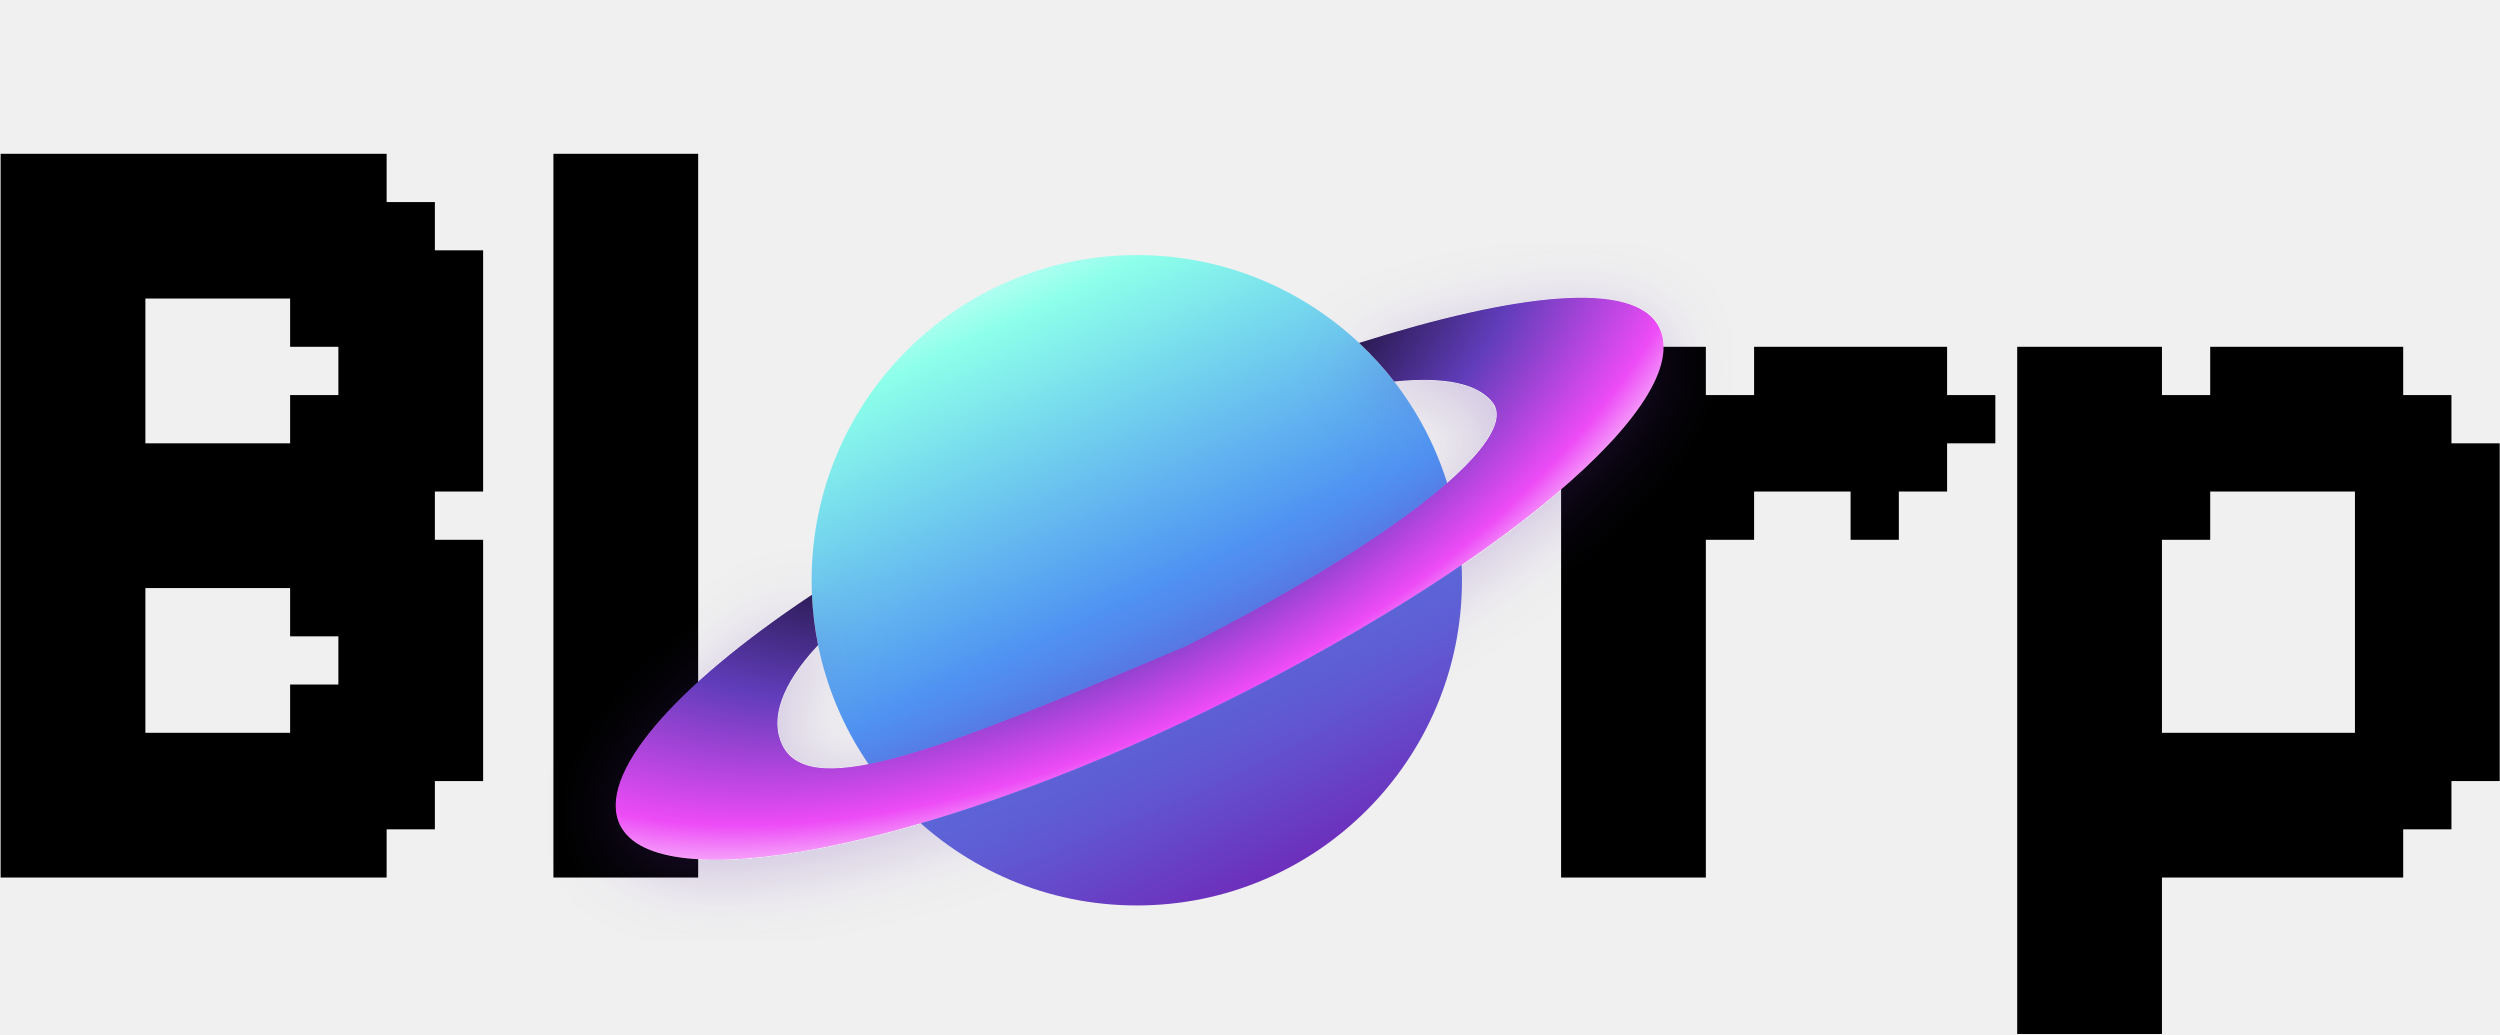
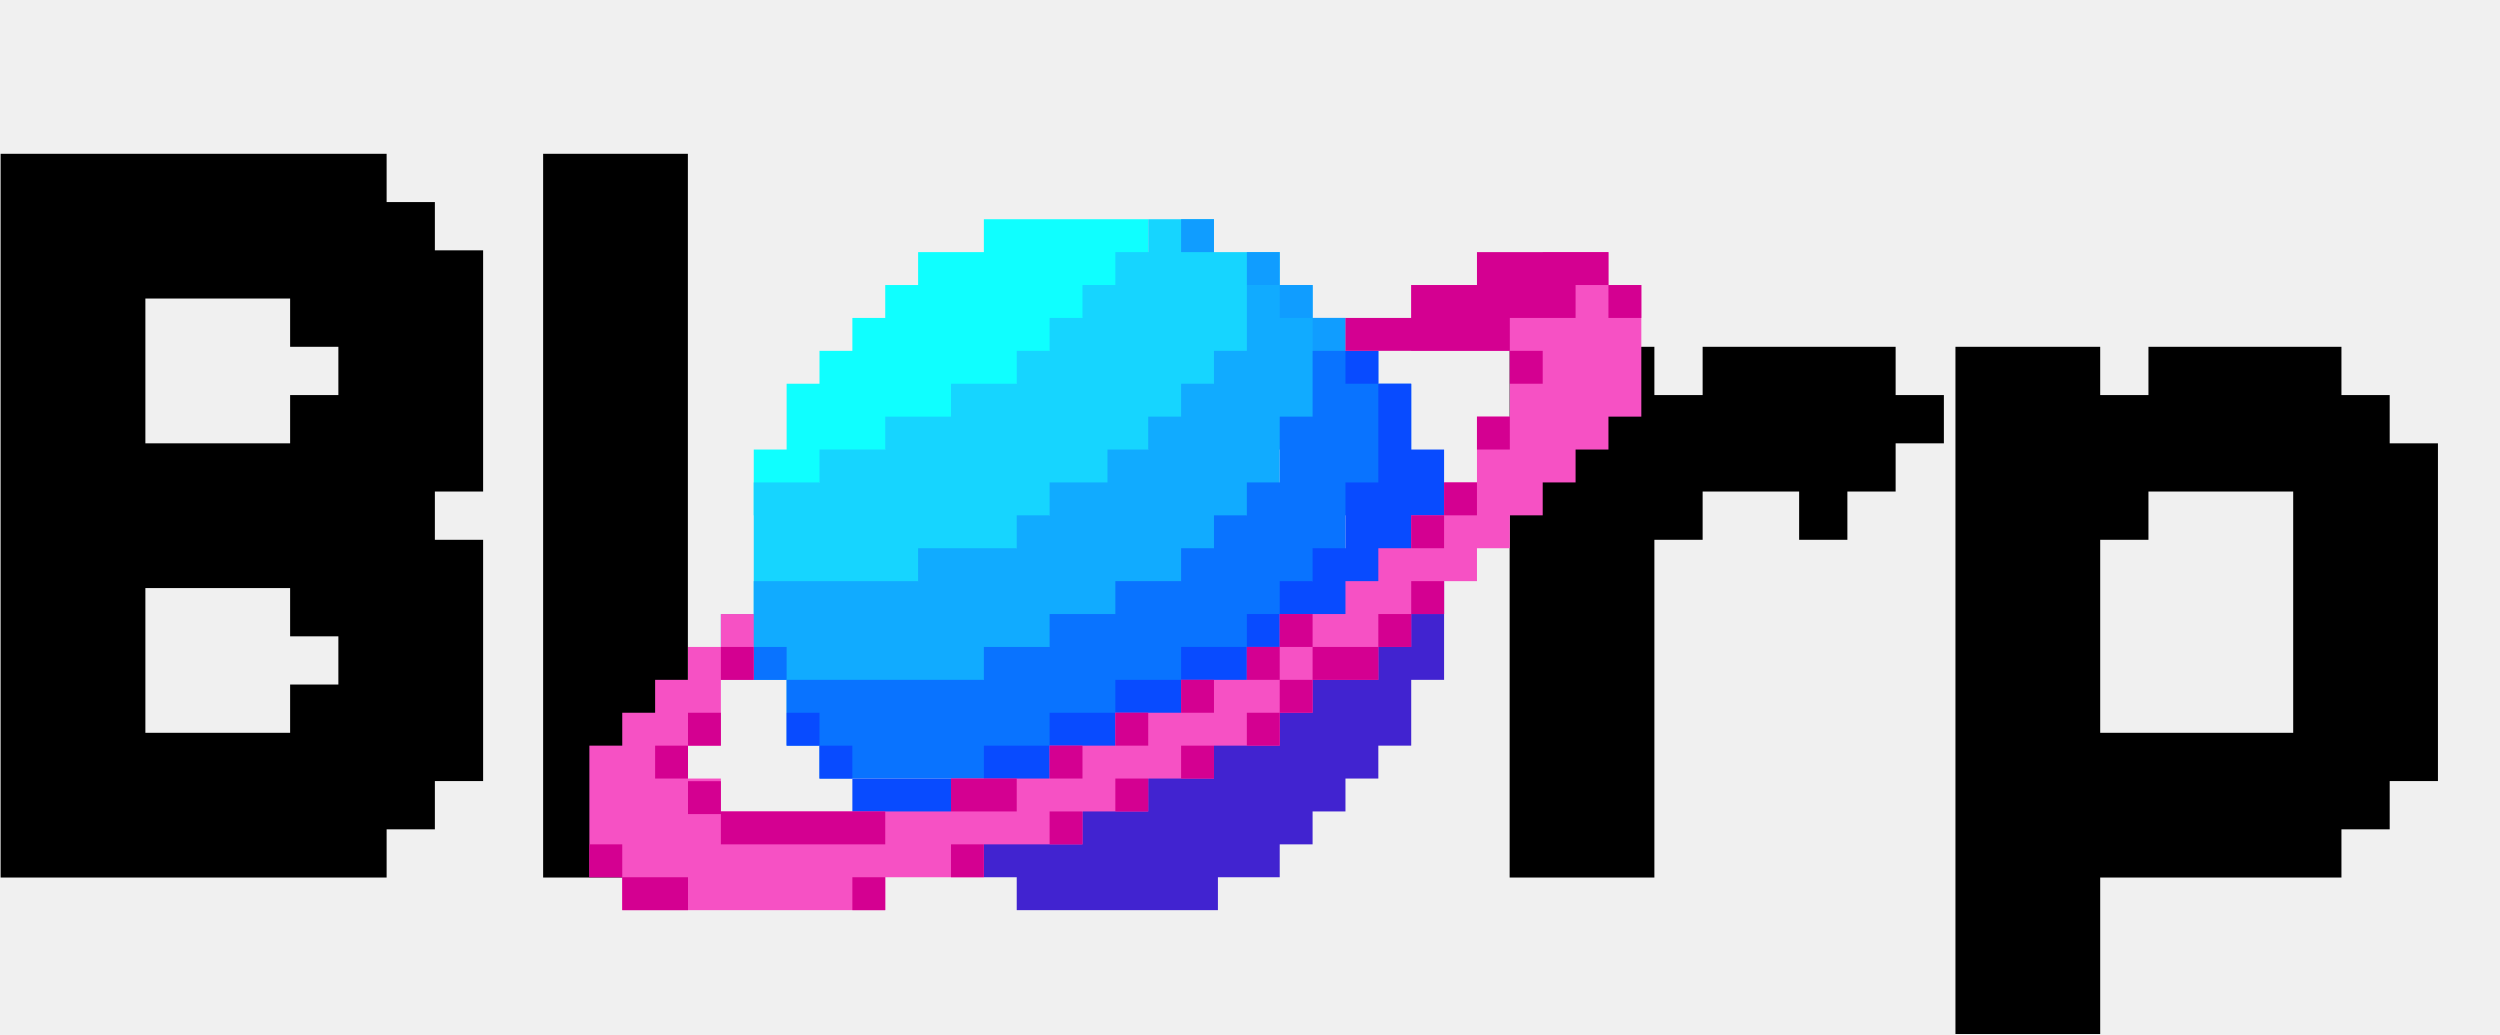
<svg xmlns="http://www.w3.org/2000/svg" width="735" height="304" viewBox="0 0 735 304" fill="none">
-   <g clip-path="url(#clip0_11_85)">
-     <path d="M0.185 45.222H14.37V59.407H0.185V45.222ZM14.37 45.222H28.556V59.407H14.37V45.222ZM28.556 45.222H42.741V59.407H28.556V45.222ZM42.741 45.222H56.926V59.407H42.741V45.222ZM56.926 45.222H71.111V59.407H56.926V45.222ZM71.111 45.222H85.296V59.407H71.111V45.222ZM85.296 45.222H99.481V59.407H85.296V45.222ZM99.481 45.222H113.667V59.407H99.481V45.222ZM99.481 59.407H113.667V73.593H99.481V59.407ZM113.667 59.407H127.852V73.593H113.667V59.407ZM85.296 59.407H99.481V73.593H85.296V59.407ZM71.111 59.407H85.296V73.593H71.111V59.407ZM56.926 59.407H71.111V73.593H56.926V59.407ZM42.741 59.407H56.926V73.593H42.741V59.407ZM28.556 59.407H42.741V73.593H28.556V59.407ZM14.37 59.407H28.556V73.593H14.37V59.407ZM0.185 59.407H14.37V73.593H0.185V59.407ZM0.185 73.593H14.37V87.778H0.185V73.593ZM14.37 73.593H28.556V87.778H14.37V73.593ZM28.556 73.593H42.741V87.778H28.556V73.593ZM42.741 73.593H56.926V87.778H42.741V73.593ZM71.111 73.593H85.296V87.778H71.111V73.593ZM85.296 73.593H99.481V87.778H85.296V73.593ZM99.481 73.593H113.667V87.778H99.481V73.593ZM113.667 73.593H127.852V87.778H113.667V73.593ZM127.852 73.593H142.037V87.778H127.852V73.593ZM56.926 73.593H71.111V87.778H56.926V73.593ZM85.296 87.778H99.481V101.963H85.296V87.778ZM99.481 87.778H113.667V101.963H99.481V87.778ZM127.852 87.778H142.037V101.963H127.852V87.778ZM113.667 87.778H127.852V101.963H113.667V87.778ZM113.667 101.963H127.852V116.148H113.667V101.963ZM113.667 116.148H127.852V130.333H113.667V116.148ZM127.852 116.148H142.037V130.333H127.852V116.148ZM127.852 130.333H142.037V144.519H127.852V130.333ZM127.852 101.963H142.037V116.148H127.852V101.963ZM99.481 116.148H113.667V130.333H99.481V116.148ZM99.481 101.963H113.667V116.148H99.481V101.963ZM85.296 116.148H99.481V130.333H85.296V116.148ZM99.481 130.333H113.667V144.519H99.481V130.333ZM113.667 130.333H127.852V144.519H113.667V130.333ZM113.667 144.519H127.852V158.704H113.667V144.519ZM113.667 158.704H127.852V172.889H113.667V158.704ZM127.852 158.704H142.037V172.889H127.852V158.704ZM127.852 172.889H142.037V187.074H127.852V172.889ZM127.852 187.074H142.037V201.259H127.852V187.074ZM127.852 201.259H142.037V215.444H127.852V201.259ZM127.852 215.444H142.037V229.63H127.852V215.444ZM113.667 215.444H127.852V229.63H113.667V215.444ZM113.667 229.63H127.852V243.815H113.667V229.63ZM99.481 229.63H113.667V243.815H99.481V229.63ZM99.481 215.444H113.667V229.63H99.481V215.444ZM85.296 215.444H99.481V229.63H85.296V215.444ZM85.296 201.259H99.481V215.444H85.296V201.259ZM99.481 201.259H113.667V215.444H99.481V201.259ZM113.667 201.259H127.852V215.444H113.667V201.259ZM113.667 187.074H127.852V201.259H113.667V187.074ZM113.667 172.889H127.852V187.074H113.667V172.889ZM99.481 172.889H113.667V187.074H99.481V172.889ZM99.481 187.074H113.667V201.259H99.481V187.074ZM85.296 172.889H99.481V187.074H85.296V172.889ZM85.296 158.704H99.481V172.889H85.296V158.704ZM99.481 158.704H113.667V172.889H99.481V158.704ZM99.481 144.519H113.667V158.704H99.481V144.519ZM85.296 144.519H99.481V158.704H85.296V144.519ZM85.296 130.333H99.481V144.519H85.296V130.333ZM71.111 158.704H85.296V172.889H71.111V158.704ZM56.926 158.704H71.111V172.889H56.926V158.704ZM42.741 158.704H56.926V172.889H42.741V158.704ZM42.741 144.519H56.926V158.704H42.741V144.519ZM56.926 144.519H71.111V158.704H56.926V144.519ZM56.926 130.333H71.111V144.519H56.926V130.333ZM71.111 130.333H85.296V144.519H71.111V130.333ZM42.741 130.333H56.926V144.519H42.741V130.333ZM71.111 144.519H85.296V158.704H71.111V144.519ZM14.37 87.778H28.556V101.963H14.37V87.778ZM28.556 87.778H42.741V101.963H28.556V87.778ZM28.556 101.963H42.741V116.148H28.556V101.963ZM28.556 116.148H42.741V130.333H28.556V116.148ZM28.556 130.333H42.741V144.519H28.556V130.333ZM14.37 130.333H28.556V144.519H14.37V130.333ZM0.185 130.333H14.37V144.519H0.185V130.333ZM0.185 116.148H14.37V130.333H0.185V116.148ZM0.185 101.963H14.37V116.148H0.185V101.963ZM0.185 87.778H14.37V101.963H0.185V87.778ZM14.37 116.148H28.556V130.333H14.37V116.148ZM14.37 144.519H28.556V158.704H14.37V144.519ZM14.37 101.963H28.556V116.148H14.37V101.963ZM0.185 144.519H14.37V158.704H0.185V144.519ZM0.185 158.704H14.37V172.889H0.185V158.704ZM14.37 158.704H28.556V172.889H14.37V158.704ZM28.556 144.519H42.741V158.704H28.556V144.519ZM28.556 158.704H42.741V172.889H28.556V158.704ZM28.556 172.889H42.741V187.074H28.556V172.889ZM28.556 187.074H42.741V201.259H28.556V187.074ZM28.556 201.259H42.741V215.444H28.556V201.259ZM28.556 215.444H42.741V229.63H28.556V215.444ZM42.741 215.444H56.926V229.63H42.741V215.444ZM56.926 215.444H71.111V229.63H56.926V215.444ZM71.111 215.444H85.296V229.63H71.111V215.444ZM85.296 229.63H99.481V243.815H85.296V229.63ZM99.481 243.815H113.667V258H99.481V243.815ZM85.296 243.815H99.481V258H85.296V243.815ZM71.111 243.815H85.296V258H71.111V243.815ZM56.926 243.815H71.111V258H56.926V243.815ZM42.741 243.815H56.926V258H42.741V243.815ZM28.556 243.815H42.741V258H28.556V243.815ZM14.37 243.815H28.556V258H14.37V243.815ZM0.185 243.815H14.37V258H0.185V243.815ZM0.185 229.63H14.37V243.815H0.185V229.63ZM0.185 215.444H14.37V229.63H0.185V215.444ZM0.185 201.259H14.37V215.444H0.185V201.259ZM0.185 187.074H14.37V201.259H0.185V187.074ZM0.185 172.889H14.37V187.074H0.185V172.889ZM14.37 172.889H28.556V187.074H14.37V172.889ZM14.37 187.074H28.556V201.259H14.37V187.074ZM14.37 201.259H28.556V215.444H14.37V201.259ZM14.37 215.444H28.556V229.63H14.37V215.444ZM14.37 229.63H28.556V243.815H14.37V229.63ZM28.556 229.63H42.741V243.815H28.556V229.63ZM42.741 229.63H56.926V243.815H42.741V229.63ZM56.926 229.63H71.111V243.815H56.926V229.63ZM71.111 229.63H85.296V243.815H71.111V229.63ZM162.706 45.222H176.891V59.407H162.706V45.222ZM162.706 59.407H176.891V73.593H162.706V59.407ZM162.706 73.593H176.891V87.778H162.706V73.593ZM162.706 87.778H176.891V101.963H162.706V87.778ZM162.706 101.963H176.891V116.148H162.706V101.963ZM162.706 116.148H176.891V130.333H162.706V116.148ZM162.706 130.333H176.891V144.519H162.706V130.333ZM162.706 144.519H176.891V158.704H162.706V144.519ZM162.706 158.704H176.891V172.889H162.706V158.704ZM162.706 172.889H176.891V187.074H162.706V172.889ZM162.706 187.074H176.891V201.259H162.706V187.074ZM162.706 201.259H176.891V215.444H162.706V201.259ZM162.706 215.444H176.891V229.63H162.706V215.444ZM162.706 229.63H176.891V243.815H162.706V229.63ZM162.706 243.815H176.891V258H162.706V243.815ZM176.891 243.815H191.076V258H176.891V243.815ZM191.076 243.815H205.261V258H191.076V243.815ZM191.076 229.63H205.261V243.815H191.076V229.63ZM191.076 215.444H205.261V229.63H191.076V215.444ZM191.076 201.259H205.261V215.444H191.076V201.259ZM191.076 187.074H205.261V201.259H191.076V187.074ZM191.076 172.889H205.261V187.074H191.076V172.889ZM191.076 158.704H205.261V172.889H191.076V158.704ZM191.076 144.519H205.261V158.704H191.076V144.519ZM191.076 130.333H205.261V144.519H191.076V130.333ZM191.076 45.222H205.261V59.407H191.076V45.222ZM176.891 45.222H191.076V59.407H176.891V45.222ZM176.891 59.407H191.076V73.593H176.891V59.407ZM191.076 59.407H205.261V73.593H191.076V59.407ZM191.076 73.593H205.261V87.778H191.076V73.593ZM191.076 87.778H205.261V101.963H191.076V87.778ZM191.076 101.963H205.261V116.148H191.076V101.963ZM191.076 116.148H205.261V130.333H191.076V116.148ZM176.891 101.963H191.076V116.148H176.891V101.963ZM176.891 87.778H191.076V101.963H176.891V87.778ZM176.891 73.593H191.076V87.778H176.891V73.593ZM176.891 116.148H191.076V130.333H176.891V116.148ZM176.891 130.333H191.076V144.519H176.891V130.333ZM176.891 229.63H191.076V243.815H176.891V229.63ZM176.891 215.444H191.076V229.63H176.891V215.444ZM176.891 201.259H191.076V215.444H176.891V201.259ZM176.891 187.074H191.076V201.259H176.891V187.074ZM176.891 172.889H191.076V187.074H176.891V172.889ZM176.891 158.704H191.076V172.889H176.891V158.704ZM176.891 144.519H191.076V158.704H176.891V144.519ZM487.333 101.963H501.518V116.148H487.333V101.963ZM473.148 116.148H487.333V130.333H473.148V116.148ZM473.148 130.333H487.333V144.519H473.148V130.333ZM458.962 116.148H473.148V130.333H458.962V116.148ZM458.962 101.963H473.148V116.148H458.962V101.963ZM473.148 101.963H487.333V116.148H473.148V101.963ZM473.148 144.519H487.333V158.704H473.148V144.519ZM458.962 144.519H473.148V158.704H458.962V144.519ZM458.962 158.704H473.148V172.889H458.962V158.704ZM458.962 130.333H473.148V144.519H458.962V130.333ZM458.962 172.889H473.148V187.074H458.962V172.889ZM458.962 187.074H473.148V201.259H458.962V187.074ZM458.962 201.259H473.148V215.444H458.962V201.259ZM458.962 215.444H473.148V229.63H458.962V215.444ZM458.962 229.63H473.148V243.815H458.962V229.63ZM473.148 229.63H487.333V243.815H473.148V229.63ZM487.333 229.63H501.518V243.815H487.333V229.63ZM487.333 243.815H501.518V258H487.333V243.815ZM473.148 243.815H487.333V258H473.148V243.815ZM458.962 243.815H473.148V258H458.962V243.815ZM487.333 215.444H501.518V229.63H487.333V215.444ZM487.333 201.259H501.518V215.444H487.333V201.259ZM487.333 187.074H501.518V201.259H487.333V187.074ZM487.333 172.889H501.518V187.074H487.333V172.889ZM487.333 158.704H501.518V172.889H487.333V158.704ZM487.333 144.519H501.518V158.704H487.333V144.519ZM487.333 130.333H501.518V144.519H487.333V130.333ZM487.333 116.148H501.518V130.333H487.333V116.148ZM473.148 158.704H487.333V172.889H473.148V158.704ZM473.148 187.074H487.333V201.259H473.148V187.074ZM473.148 201.259H487.333V215.444H473.148V201.259ZM473.148 215.444H487.333V229.63H473.148V215.444ZM473.148 172.889H487.333V187.074H473.148V172.889ZM558.259 130.333H572.444V144.519H558.259V130.333ZM558.259 116.148H572.444V130.333H558.259V116.148ZM544.073 116.148H558.259V130.333H544.073V116.148ZM529.888 116.148H544.073V130.333H529.888V116.148ZM572.444 116.148H586.629V130.333H572.444V116.148ZM558.259 101.963H572.444V116.148H558.259V101.963ZM544.073 101.963H558.259V116.148H544.073V101.963ZM529.888 101.963H544.073V116.148H529.888V101.963ZM515.703 101.963H529.888V116.148H515.703V101.963ZM515.703 116.148H529.888V130.333H515.703V116.148ZM501.518 116.148H515.703V130.333H501.518V116.148ZM501.518 130.333H515.703V144.519H501.518V130.333ZM544.073 130.333H558.259V144.519H544.073V130.333ZM544.073 144.519H558.259V158.704H544.073V144.519ZM529.888 130.333H544.073V144.519H529.888V130.333ZM515.703 130.333H529.888V144.519H515.703V130.333ZM501.518 144.519H515.703V158.704H501.518V144.519ZM593.057 101.963H607.242V116.148H593.057V101.963ZM593.057 116.148H607.242V130.333H593.057V116.148ZM593.057 229.63H607.242V243.815H593.057V229.63ZM593.057 243.815H607.242V258H593.057V243.815ZM607.242 243.815H621.428V258H607.242V243.815ZM607.242 101.963H621.428V116.148H607.242V101.963ZM649.798 101.963H663.983V116.148H649.798V101.963ZM663.983 101.963H678.168V116.148H663.983V101.963ZM678.168 101.963H692.353V116.148H678.168V101.963ZM692.353 101.963H706.539V116.148H692.353V101.963ZM706.539 116.148H720.724V130.333H706.539V116.148ZM692.353 116.148H706.539V130.333H692.353V116.148ZM678.168 116.148H692.353V130.333H678.168V116.148ZM663.983 116.148H678.168V130.333H663.983V116.148ZM649.798 116.148H663.983V130.333H649.798V116.148ZM635.613 116.148H649.798V130.333H635.613V116.148ZM607.242 116.148H621.428V130.333H607.242V116.148ZM621.428 201.259H635.613V215.444H621.428V201.259ZM635.613 229.63H649.798V243.815H635.613V229.63ZM635.613 215.444H649.798V229.63H635.613V215.444ZM635.613 243.815H649.798V258H635.613V243.815ZM649.798 243.815H663.983V258H649.798V243.815ZM663.983 243.815H678.168V258H663.983V243.815ZM678.168 243.815H692.353V258H678.168V243.815ZM692.353 243.815H706.539V258H692.353V243.815ZM678.168 229.63H692.353V243.815H678.168V229.63ZM663.983 229.63H678.168V243.815H663.983V229.63ZM649.798 229.63H663.983V243.815H649.798V229.63ZM692.353 229.63H706.539V243.815H692.353V229.63ZM706.539 229.63H720.724V243.815H706.539V229.63ZM692.353 215.444H706.539V229.63H692.353V215.444ZM678.168 215.444H692.353V229.63H678.168V215.444ZM706.539 215.444H720.724V229.63H706.539V215.444ZM720.724 215.444H734.909V229.63H720.724V215.444ZM720.724 201.259H734.909V215.444H720.724V201.259ZM706.539 187.074H720.724V201.259H706.539V187.074ZM706.539 201.259H720.724V215.444H706.539V201.259ZM692.353 201.259H706.539V215.444H692.353V201.259ZM720.724 187.074H734.909V201.259H720.724V187.074ZM720.724 172.889H734.909V187.074H720.724V172.889ZM706.539 172.889H720.724V187.074H706.539V172.889ZM706.539 158.704H720.724V172.889H706.539V158.704ZM706.539 144.519H720.724V158.704H706.539V144.519ZM720.724 144.519H734.909V158.704H720.724V144.519ZM720.724 130.333H734.909V144.519H720.724V130.333ZM720.724 158.704H734.909V172.889H720.724V158.704ZM692.353 172.889H706.539V187.074H692.353V172.889ZM692.353 187.074H706.539V201.259H692.353V187.074ZM692.353 158.704H706.539V172.889H692.353V158.704ZM692.353 144.519H706.539V158.704H692.353V144.519ZM692.353 130.333H706.539V144.519H692.353V130.333ZM678.168 130.333H692.353V144.519H678.168V130.333ZM706.539 130.333H720.724V144.519H706.539V130.333ZM635.613 130.333H649.798V144.519H635.613V130.333ZM649.798 130.333H663.983V144.519H649.798V130.333ZM663.983 130.333H678.168V144.519H663.983V130.333ZM649.798 215.444H663.983V229.63H649.798V215.444ZM663.983 215.444H678.168V229.63H663.983V215.444ZM621.428 243.815H635.613V258H621.428V243.815ZM621.428 229.63H635.613V243.815H621.428V229.63ZM621.428 215.444H635.613V229.63H621.428V215.444ZM607.242 215.444H621.428V229.63H607.242V215.444ZM607.242 229.63H621.428V243.815H607.242V229.63ZM607.242 201.259H621.428V215.444H607.242V201.259ZM621.428 187.074H635.613V201.259H621.428V187.074ZM621.428 172.889H635.613V187.074H621.428V172.889ZM621.428 158.704H635.613V172.889H621.428V158.704ZM621.428 144.519H635.613V158.704H621.428V144.519ZM621.428 130.333H635.613V144.519H621.428V130.333ZM621.428 116.148H635.613V130.333H621.428V116.148ZM621.428 101.963H635.613V116.148H621.428V101.963ZM607.242 130.333H621.428V144.519H607.242V130.333ZM607.242 144.519H621.428V158.704H607.242V144.519ZM607.242 158.704H621.428V172.889H607.242V158.704ZM607.242 172.889H621.428V187.074H607.242V172.889ZM607.242 187.074H621.428V201.259H607.242V187.074ZM593.057 201.259H607.242V215.444H593.057V201.259ZM593.057 215.444H607.242V229.63H593.057V215.444ZM593.057 187.074H607.242V201.259H593.057V187.074ZM593.057 172.889H607.242V187.074H593.057V172.889ZM593.057 158.704H607.242V172.889H593.057V158.704ZM593.057 144.519H607.242V158.704H593.057V144.519ZM593.057 130.333H607.242V144.519H593.057V130.333ZM635.613 144.519H649.798V158.704H635.613V144.519ZM593.057 258H607.242V272.185H593.057V258ZM607.242 258H621.428V272.185H607.242V258ZM621.428 258H635.613V272.185H621.428V258ZM621.428 272.185H635.613V286.37H621.428V272.185ZM621.428 286.37H635.613V300.556H621.428V286.37ZM607.242 286.37H621.428V300.556H607.242V286.37ZM593.057 286.37H607.242V300.556H593.057V286.37ZM607.242 272.185H621.428V286.37H607.242V272.185ZM593.057 272.185H607.242V286.37H593.057V272.185ZM593.057 300.556H607.242V314.741H593.057V300.556ZM607.242 300.556H621.428V314.741H607.242V300.556ZM621.428 300.556H635.613V314.741H621.428V300.556Z" fill="black" />
-     <circle cx="334.22" cy="170.601" r="95.602" fill="url(#paint0_linear_11_85)" />
-     <g filter="url(#filter0_d_11_85)">
-       <path fill-rule="evenodd" clip-rule="evenodd" d="M240.518 189.657C239.544 184.842 238.932 179.896 238.711 174.848C197.852 201.97 175.218 228.093 182.28 242.572C193.067 264.689 271.295 249.69 355.419 208.66C439.543 167.63 498.617 118.475 487.829 96.358C480.855 82.058 445.687 86.25 399.559 100.811C403.3 104.314 406.76 108.116 409.899 112.176C424.54 110.657 434.41 112.697 438.82 118.278C447.166 128.841 412.002 157.858 348.534 190.029C279.763 219.076 238.362 236.198 230.012 219.076C226.289 211.443 229.668 201.251 240.518 189.657Z" fill="url(#paint1_radial_11_85)" />
-     </g>
+   <g clip-path="url(#clip0_147_1847)">
+     <path d="M0.185 45.222H14.37V59.407H0.185V45.222ZM14.37 45.222H28.556V59.407H14.37V45.222ZM28.556 45.222H42.741V59.407H28.556V45.222ZM42.741 45.222H56.926V59.407H42.741V45.222ZM56.926 45.222H71.111V59.407H56.926V45.222ZM71.111 45.222H85.296V59.407H71.111V45.222ZM85.296 45.222H99.481V59.407H85.296V45.222ZM99.481 45.222H113.667V59.407H99.481V45.222ZM99.481 59.407H113.667V73.593H99.481V59.407ZM113.667 59.407H127.852V73.593H113.667V59.407ZM85.296 59.407H99.481V73.593H85.296V59.407ZM71.111 59.407H85.296V73.593H71.111V59.407ZM56.926 59.407H71.111V73.593H56.926V59.407ZM42.741 59.407H56.926V73.593H42.741V59.407ZM28.556 59.407H42.741V73.593H28.556V59.407ZM14.37 59.407H28.556V73.593H14.37V59.407ZM0.185 59.407H14.37V73.593H0.185V59.407ZM0.185 73.593H14.37V87.778H0.185V73.593ZM14.37 73.593H28.556V87.778H14.37V73.593ZM28.556 73.593H42.741V87.778H28.556V73.593ZM42.741 73.593H56.926V87.778H42.741V73.593ZM71.111 73.593H85.296V87.778H71.111V73.593ZM85.296 73.593H99.481V87.778H85.296V73.593ZM99.481 73.593H113.667V87.778H99.481V73.593ZM113.667 73.593H127.852V87.778H113.667V73.593ZM127.852 73.593H142.037V87.778H127.852V73.593ZM56.926 73.593H71.111V87.778H56.926V73.593ZM85.296 87.778H99.481V101.963H85.296V87.778ZM99.481 87.778H113.667V101.963H99.481V87.778ZM127.852 87.778H142.037V101.963H127.852V87.778ZM113.667 87.778H127.852V101.963H113.667V87.778ZM113.667 101.963H127.852V116.148H113.667V101.963ZM113.667 116.148H127.852V130.333H113.667V116.148ZM127.852 116.148H142.037V130.333H127.852V116.148ZM127.852 130.333H142.037V144.519H127.852V130.333ZM127.852 101.963H142.037V116.148H127.852V101.963ZM99.481 116.148H113.667V130.333H99.481V116.148ZM99.481 101.963H113.667V116.148H99.481V101.963ZM85.296 116.148H99.481V130.333H85.296V116.148ZM99.481 130.333H113.667V144.519H99.481V130.333ZM113.667 130.333H127.852V144.519H113.667V130.333ZM113.667 144.519H127.852V158.704H113.667V144.519ZM113.667 158.704H127.852V172.889H113.667V158.704ZM127.852 158.704H142.037V172.889H127.852V158.704ZM127.852 172.889H142.037V187.074H127.852V172.889ZM127.852 187.074H142.037V201.259H127.852V187.074ZM127.852 201.259H142.037V215.444H127.852V201.259ZM127.852 215.444H142.037V229.63H127.852V215.444ZM113.667 215.444H127.852V229.63H113.667V215.444ZM113.667 229.63H127.852V243.815H113.667V229.63ZM99.481 229.63H113.667V243.815H99.481V229.63ZM99.481 215.444H113.667V229.63H99.481V215.444ZM85.296 215.444H99.481V229.63H85.296V215.444ZM85.296 201.259H99.481V215.444H85.296V201.259ZM99.481 201.259H113.667V215.444H99.481V201.259ZM113.667 201.259H127.852V215.444H113.667V201.259ZM113.667 187.074H127.852V201.259H113.667V187.074ZM113.667 172.889H127.852V187.074H113.667V172.889ZM99.481 172.889H113.667V187.074H99.481V172.889ZM99.481 187.074H113.667V201.259H99.481V187.074ZM85.296 172.889H99.481V187.074H85.296V172.889ZM85.296 158.704H99.481V172.889H85.296V158.704ZM99.481 158.704H113.667V172.889H99.481V158.704ZM99.481 144.519H113.667V158.704H99.481V144.519ZM85.296 144.519H99.481V158.704H85.296V144.519ZM85.296 130.333H99.481V144.519H85.296V130.333ZM71.111 158.704H85.296V172.889H71.111V158.704ZM56.926 158.704H71.111V172.889H56.926V158.704ZM42.741 158.704H56.926V172.889H42.741V158.704ZM42.741 144.519H56.926V158.704H42.741V144.519ZM56.926 144.519H71.111V158.704H56.926V144.519ZM56.926 130.333H71.111V144.519H56.926V130.333ZM71.111 130.333H85.296V144.519H71.111V130.333ZM42.741 130.333H56.926V144.519H42.741V130.333ZM71.111 144.519H85.296V158.704H71.111V144.519ZM14.37 87.778H28.556V101.963H14.37V87.778ZM28.556 87.778H42.741V101.963H28.556V87.778ZM28.556 101.963H42.741V116.148H28.556V101.963ZM28.556 116.148H42.741V130.333H28.556V116.148ZM28.556 130.333H42.741V144.519H28.556V130.333ZM14.37 130.333H28.556V144.519H14.37V130.333ZM0.185 130.333H14.37V144.519H0.185V130.333ZM0.185 116.148H14.37V130.333H0.185V116.148ZM0.185 101.963H14.37V116.148H0.185V101.963ZM0.185 87.778H14.37V101.963H0.185V87.778ZM14.37 116.148H28.556V130.333H14.37V116.148ZM14.37 144.519H28.556V158.704H14.37V144.519ZM14.37 101.963H28.556V116.148H14.37V101.963ZM0.185 144.519H14.37V158.704H0.185V144.519ZM0.185 158.704H14.37V172.889H0.185V158.704ZM14.37 158.704H28.556V172.889H14.37V158.704ZM28.556 144.519H42.741V158.704H28.556V144.519ZM28.556 158.704H42.741V172.889H28.556V158.704ZM28.556 172.889H42.741V187.074H28.556V172.889ZM28.556 187.074H42.741V201.259H28.556V187.074ZM28.556 201.259H42.741V215.444H28.556V201.259ZM28.556 215.444H42.741V229.63H28.556V215.444ZM42.741 215.444H56.926V229.63H42.741V215.444ZM56.926 215.444H71.111V229.63H56.926V215.444ZM71.111 215.444H85.296V229.63H71.111V215.444ZM85.296 229.63H99.481V243.815H85.296V229.63ZM99.481 243.815H113.667V258H99.481V243.815ZM85.296 243.815H99.481V258H85.296V243.815ZM71.111 243.815H85.296V258H71.111V243.815ZM56.926 243.815H71.111V258H56.926V243.815ZM42.741 243.815H56.926V258H42.741V243.815ZM28.556 243.815H42.741V258H28.556V243.815ZM14.37 243.815H28.556V258H14.37V243.815ZM0.185 243.815H14.37V258H0.185V243.815ZM0.185 229.63H14.37V243.815H0.185V229.63ZM0.185 215.444H14.37V229.63H0.185V215.444ZM0.185 201.259H14.37V215.444H0.185V201.259ZM0.185 187.074H14.37V201.259H0.185V187.074ZM0.185 172.889H14.37V187.074H0.185V172.889ZM14.37 172.889H28.556V187.074H14.37V172.889ZM14.37 187.074H28.556V201.259H14.37V187.074ZM14.37 201.259H28.556V215.444H14.37V201.259ZM14.37 215.444H28.556V229.63H14.37V215.444ZM14.37 229.63H28.556V243.815H14.37V229.63ZM28.556 229.63H42.741V243.815H28.556V229.63ZM42.741 229.63H56.926V243.815H42.741V229.63ZM56.926 229.63H71.111V243.815H56.926V229.63ZM71.111 229.63H85.296V243.815H71.111V229.63ZM159.68 45.222H173.865V59.407H159.68V45.222ZM159.68 59.407H173.865V73.593H159.68V59.407ZM159.68 73.593H173.865V87.778H159.68V73.593ZM159.68 87.778H173.865V101.963H159.68V87.778ZM159.68 101.963H173.865V116.148H159.68V101.963ZM159.68 116.148H173.865V130.333H159.68V116.148ZM159.68 130.333H173.865V144.519H159.68V130.333ZM159.68 144.519H173.865V158.704H159.68V144.519ZM159.68 158.704H173.865V172.889H159.68V158.704ZM159.68 172.889H173.865V187.074H159.68V172.889ZM159.68 187.074H173.865V201.259H159.68V187.074ZM159.68 201.259H173.865V215.444H159.68V201.259ZM159.68 215.444H173.865V229.63H159.68V215.444ZM159.68 229.63H173.865V243.815H159.68V229.63ZM159.68 243.815H173.865V258H159.68V243.815ZM173.865 243.815H188.051V258H173.865V243.815ZM188.051 243.815H202.236V258H188.051V243.815ZM188.051 229.63H202.236V243.815H188.051V229.63ZM188.051 215.444H202.236V229.63H188.051V215.444ZM188.051 201.259H202.236V215.444H188.051V201.259ZM188.051 187.074H202.236V201.259H188.051V187.074ZM188.051 172.889H202.236V187.074H188.051V172.889ZM188.051 158.704H202.236V172.889H188.051V158.704ZM188.051 144.519H202.236V158.704H188.051V144.519ZM188.051 130.333H202.236V144.519H188.051V130.333ZM188.051 45.222H202.236V59.407H188.051V45.222ZM173.865 45.222H188.051V59.407H173.865V45.222ZM173.865 59.407H188.051V73.593H173.865V59.407ZM188.051 59.407H202.236V73.593H188.051V59.407ZM188.051 73.593H202.236V87.778H188.051V73.593ZM188.051 87.778H202.236V101.963H188.051V87.778ZM188.051 101.963H202.236V116.148H188.051V101.963ZM188.051 116.148H202.236V130.333H188.051V116.148ZM173.865 101.963H188.051V116.148H173.865V101.963ZM173.865 87.778H188.051V101.963H173.865V87.778ZM173.865 73.593H188.051V87.778H173.865V73.593ZM173.865 116.148H188.051V130.333H173.865V116.148ZM173.865 130.333H188.051V144.519H173.865V130.333ZM173.865 229.63H188.051V243.815H173.865V229.63ZM173.865 215.444H188.051V229.63H173.865V215.444ZM173.865 201.259H188.051V215.444H173.865V201.259ZM173.865 187.074H188.051V201.259H173.865V187.074ZM173.865 172.889H188.051V187.074H173.865V172.889ZM173.865 158.704H188.051V172.889H173.865V158.704ZM173.865 144.519H188.051V158.704H173.865V144.519ZM472.204 101.963H486.389V116.148H472.204V101.963ZM458.019 116.148H472.204V130.333H458.019V116.148ZM458.019 130.333H472.204V144.519H458.019V130.333ZM443.834 116.148H458.019V130.333H443.834V116.148ZM443.834 101.963H458.019V116.148H443.834V101.963ZM458.019 101.963H472.204V116.148H458.019V101.963ZM458.019 144.519H472.204V158.704H458.019V144.519ZM443.834 144.519H458.019V158.704H443.834V144.519ZM443.834 158.704H458.019V172.889H443.834V158.704ZM443.834 130.333H458.019V144.519H443.834V130.333ZM443.834 172.889H458.019V187.074H443.834V172.889ZM443.834 187.074H458.019V201.259H443.834V187.074ZM443.834 201.259H458.019V215.444H443.834V201.259ZM443.834 215.444H458.019V229.63H443.834V215.444ZM443.834 229.63H458.019V243.815H443.834V229.63ZM458.019 229.63H472.204V243.815H458.019V229.63ZM472.204 229.63H486.389V243.815H472.204V229.63ZM472.204 243.815H486.389V258H472.204V243.815ZM458.019 243.815H472.204V258H458.019V243.815ZM443.834 243.815H458.019V258H443.834V243.815ZM472.204 215.444H486.389V229.63H472.204V215.444ZM472.204 201.259H486.389V215.444H472.204V201.259ZM472.204 187.074H486.389V201.259H472.204V187.074ZM472.204 172.889H486.389V187.074H472.204V172.889ZM472.204 158.704H486.389V172.889H472.204V158.704ZM472.204 144.519H486.389V158.704H472.204V144.519ZM472.204 130.333H486.389V144.519H472.204V130.333ZM472.204 116.148H486.389V130.333H472.204V116.148ZM458.019 158.704H472.204V172.889H458.019V158.704ZM458.019 187.074H472.204V201.259H458.019V187.074ZM458.019 201.259H472.204V215.444H458.019V201.259ZM458.019 215.444H472.204V229.63H458.019V215.444ZM458.019 172.889H472.204V187.074H458.019V172.889ZM543.13 130.333H557.315V144.519H543.13V130.333ZM543.13 116.148H557.315V130.333H543.13V116.148ZM528.945 116.148H543.13V130.333H528.945V116.148ZM514.76 116.148H528.945V130.333H514.76V116.148ZM557.315 116.148H571.5V130.333H557.315V116.148ZM543.13 101.963H557.315V116.148H543.13V101.963ZM528.945 101.963H543.13V116.148H528.945V101.963ZM514.76 101.963H528.945V116.148H514.76V101.963ZM500.575 101.963H514.76V116.148H500.575V101.963ZM500.575 116.148H514.76V130.333H500.575V116.148ZM486.389 116.148H500.575V130.333H486.389V116.148ZM486.389 130.333H500.575V144.519H486.389V130.333ZM528.945 130.333H543.13V144.519H528.945V130.333ZM528.945 144.519H543.13V158.704H528.945V144.519ZM514.76 130.333H528.945V144.519H514.76V130.333ZM500.575 130.333H514.76V144.519H500.575V130.333ZM486.389 144.519H500.575V158.704H486.389V144.519ZM574.903 101.963H589.088V116.148H574.903V101.963ZM574.903 116.148H589.088V130.333H574.903V116.148ZM574.903 229.63H589.088V243.815H574.903V229.63ZM574.903 243.815H589.088V258H574.903V243.815ZM589.088 243.815H603.273V258H589.088V243.815ZM589.088 101.963H603.273V116.148H589.088V101.963ZM631.644 101.963H645.829V116.148H631.644V101.963ZM645.829 101.963H660.014V116.148H645.829V101.963ZM660.014 101.963H674.199V116.148H660.014V101.963ZM674.199 101.963H688.385V116.148H674.199V101.963ZM688.385 116.148H702.57V130.333H688.385V116.148ZM674.199 116.148H688.385V130.333H674.199V116.148ZM660.014 116.148H674.199V130.333H660.014V116.148ZM645.829 116.148H660.014V130.333H645.829V116.148ZM631.644 116.148H645.829V130.333H631.644V116.148ZM617.459 116.148H631.644V130.333H617.459V116.148ZM589.088 116.148H603.273V130.333H589.088V116.148ZM603.273 201.259H617.459V215.444H603.273V201.259ZM617.459 229.63H631.644V243.815H617.459V229.63ZM617.459 215.444H631.644V229.63H617.459V215.444ZM617.459 243.815H631.644V258H617.459V243.815ZM631.644 243.815H645.829V258H631.644V243.815ZM645.829 243.815H660.014V258H645.829V243.815ZM660.014 243.815H674.199V258H660.014V243.815ZM674.199 243.815H688.385V258H674.199V243.815ZM660.014 229.63H674.199V243.815H660.014V229.63ZM645.829 229.63H660.014V243.815H645.829V229.63ZM631.644 229.63H645.829V243.815H631.644V229.63ZM674.199 229.63H688.385V243.815H674.199V229.63ZM688.385 229.63H702.57V243.815H688.385V229.63ZM674.199 215.444H688.385V229.63H674.199V215.444ZM660.014 215.444H674.199V229.63H660.014V215.444ZM688.385 215.444H702.57V229.63H688.385V215.444ZM702.57 215.444H716.755V229.63H702.57V215.444ZM702.57 201.259H716.755V215.444H702.57V201.259ZM688.385 187.074H702.57V201.259H688.385V187.074ZM688.385 201.259H702.57V215.444H688.385V201.259ZM674.199 201.259H688.385V215.444H674.199V201.259ZM702.57 187.074H716.755V201.259H702.57V187.074ZM702.57 172.889H716.755V187.074H702.57V172.889ZM688.385 172.889H702.57V187.074H688.385V172.889ZM688.385 158.704H702.57V172.889H688.385V158.704ZM688.385 144.519H702.57V158.704H688.385V144.519ZM702.57 144.519H716.755V158.704H702.57V144.519ZM702.57 130.333H716.755V144.519H702.57V130.333ZM702.57 158.704H716.755V172.889H702.57V158.704ZM674.199 172.889H688.385V187.074H674.199V172.889ZM674.199 187.074H688.385V201.259H674.199V187.074ZM674.199 158.704H688.385V172.889H674.199V158.704ZM674.199 144.519H688.385V158.704H674.199V144.519ZM674.199 130.333H688.385V144.519H674.199V130.333ZM660.014 130.333H674.199V144.519H660.014V130.333ZM688.385 130.333H702.57V144.519H688.385V130.333ZM617.459 130.333H631.644V144.519H617.459V130.333ZM631.644 130.333H645.829V144.519H631.644V130.333ZM645.829 130.333H660.014V144.519H645.829V130.333ZM631.644 215.444H645.829V229.63H631.644V215.444ZM645.829 215.444H660.014V229.63H645.829V215.444ZM603.273 243.815H617.459V258H603.273V243.815ZM603.273 229.63H617.459V243.815H603.273V229.63ZM603.273 215.444H617.459V229.63H603.273V215.444ZM589.088 215.444H603.273V229.63H589.088V215.444ZM589.088 229.63H603.273V243.815H589.088V229.63ZM589.088 201.259H603.273V215.444H589.088V201.259ZM603.273 187.074H617.459V201.259H603.273V187.074ZM603.273 172.889H617.459V187.074H603.273V172.889ZM603.273 158.704H617.459V172.889H603.273V158.704ZM603.273 144.519H617.459V158.704H603.273V144.519ZM603.273 130.333H617.459V144.519H603.273V130.333ZM603.273 116.148H617.459V130.333H603.273V116.148ZM603.273 101.963H617.459V116.148H603.273V101.963ZM589.088 130.333H603.273V144.519H589.088V130.333ZM589.088 144.519H603.273V158.704H589.088V144.519ZM589.088 158.704H603.273V172.889H589.088V158.704ZM589.088 172.889H603.273V187.074H589.088V172.889ZM589.088 187.074H603.273V201.259H589.088V187.074ZM574.903 201.259H589.088V215.444H574.903V201.259ZM574.903 215.444H589.088V229.63H574.903V215.444ZM574.903 187.074H589.088V201.259H574.903V187.074ZM574.903 172.889H589.088V187.074H574.903V172.889ZM574.903 158.704H589.088V172.889H574.903V158.704ZM574.903 144.519H589.088V158.704H574.903V144.519ZM574.903 130.333H589.088V144.519H574.903V130.333ZM617.459 144.519H631.644V158.704H617.459V144.519ZM574.903 258H589.088V272.185H574.903V258ZM589.088 258H603.273V272.185H589.088V258ZM603.273 258H617.459V272.185H603.273V258ZM603.273 272.185H617.459V286.37H603.273V272.185ZM603.273 286.37H617.459V300.556H603.273V286.37ZM589.088 286.37H603.273V300.556H589.088V286.37ZM574.903 286.37H589.088V300.556H574.903V286.37ZM589.088 272.185H603.273V286.37H589.088V272.185ZM574.903 272.185H589.088V286.37H574.903V272.185ZM574.903 300.556H589.088V314.741H574.903V300.556ZM589.088 300.556H603.273V314.741H589.088V300.556ZM603.273 300.556H617.459V314.741H603.273V300.556Z" fill="black" />
+     <path d="M337.578 83.798H327.913V93.472H318.249V103.145H308.584V112.817H298.919V122.49H279.59V132.163H260.261V141.836H240.931V151.509H221.602V132.163H231.267V112.817H240.931V103.145H250.596V93.472H260.261V83.798H269.925V74.125H289.255V64.452H337.578V83.798Z" fill="#0FFFFF" />
+     <path d="M356.907 74.125H376.237V112.817H356.907V132.163H337.578V141.836H327.913V151.509H308.584V161.182H298.919V170.855H269.925V180.528H221.602V141.836H240.931V132.163H260.261V122.49H279.59V112.817H298.919V103.145H308.584V93.472H318.249V83.798H327.913V74.125H337.578V64.452H356.907V74.125Z" fill="#16D5FF" />
+     <path d="M395.566 132.163H376.237V151.509H366.572V161.182H356.907V170.855H347.243V180.528H327.913V190.201H308.584V199.874H289.255V209.547H231.267V199.874H211.937V180.528H221.602V170.855H269.925V161.182H298.919V151.509H308.584V141.836H325.594V132.163H337.578V122.49H347.243V112.817H356.907V103.145H366.572V83.798H385.901V93.472H395.566V132.163Z" fill="#11ABFF" />
+     <path d="M395.566 103.145H385.901V93.472H395.566V103.145ZM385.901 93.472H376.237V83.798H385.901V93.472ZM376.237 83.798H366.572V74.125H376.237V83.798ZM356.907 74.125H347.243V64.452H356.907V74.125Z" fill="#109DFF" />
+     <path d="M414.896 151.509H395.566V170.855H385.901V180.528H376.237V190.201H366.572V199.874H347.243V209.547H327.913V219.22H308.584V228.893H240.931V219.22H231.267V199.874H289.255V190.201H308.584V180.528H327.913V170.855H347.243V161.182H356.907V151.509H366.572V141.836H376.237V122.49H385.901V103.145H405.231V112.817H414.896V151.509ZM231.267 199.874H221.602V190.201H231.267V199.874Z" fill="#0973FF" />
+     <path d="M414.896 132.163H424.561V161.182H414.896V170.855H405.231V180.528H395.566V190.201H385.901V199.874H366.572V209.547H347.243V219.22H327.913V228.893H308.584V238.565H298.919V248.239H250.596V228.893H289.255V219.22H308.584V209.547H327.913V199.874H347.243V190.201H366.572V180.528H376.237V170.855H385.901V161.182H395.566V141.836H405.231V112.817H414.896V132.163ZM250.596 228.893H240.931V219.22H250.596V228.893ZM240.931 219.22H231.267V209.547H240.931V219.22ZM405.231 112.817H395.566V103.145H405.231V112.817Z" fill="#084BFF" />
+     <path d="M424.561 199.874H414.896V219.22H405.231V228.893H395.566V238.565H385.901V248.239H376.237V257.912H358.067V267.585H298.919V257.912H289.255V238.565H318.249V228.893H337.578V219.22H356.907V209.547H376.237V199.874H385.901V190.201H405.231V170.855H424.561V199.874Z" fill="#4123D0" />
+     <path d="M472.884 83.798H482.549V122.49H472.884V132.163H463.22V141.836H453.555V151.509H443.89V161.182H434.226V170.855H424.561V180.528H414.896V190.201H405.231V199.874H385.901V209.547H376.237V219.22H356.907V228.893H337.578V238.565H318.249V248.239H289.255V257.912H260.261V267.585H182.942V257.912H173.278V219.22H182.942V209.547H192.607V199.874H202.272V190.201H211.937V180.528H221.602V199.874H211.937V219.22H202.272V228.893H211.937V238.565H279.59V228.893H308.584V219.22H327.913V209.547H347.243V199.874H366.572V190.201H376.237V180.528H395.566V170.855H405.231V161.182H414.896V151.509H424.561V141.836H434.226V122.49H443.89V103.145H414.896V83.798H453.555V74.125H472.884V83.798Z" fill="#F651C4" />
+     <path d="M202.272 267.585H182.942V257.912H202.272V267.585ZM260.261 267.585H250.596V257.912H260.261V267.585ZM182.942 257.912H173.278V248.239H182.942V257.912ZM289.255 257.912H279.59V248.239H289.255V257.912ZM211.937 238.565H260.261V248.239H211.937V239.34H202.272V229.667H211.937V238.565ZM318.249 248.239H308.584V238.565H318.249V248.239ZM298.919 238.565H279.59V228.893H298.919V238.565ZM337.578 238.565H327.913V228.893H337.578V238.565ZM202.272 228.893H192.607V219.22H202.272V228.893ZM318.249 228.893H308.584V219.22H318.249V228.893ZM356.907 228.893H347.243V219.22H356.907V228.893ZM211.937 219.22H202.272V209.547H211.937V219.22ZM337.578 219.22H327.913V209.547H337.578V219.22ZM376.237 219.22H366.572V209.547H376.237V219.22ZM356.907 209.547H347.243V199.874H356.907V209.547ZM385.901 209.547H376.237V199.874H385.901V209.547ZM221.602 199.874H211.937V190.201H221.602V199.874ZM376.237 199.874H366.572V190.201H376.237V199.874ZM405.231 199.874H385.901V190.201H405.231V199.874ZM385.901 190.201H376.237V180.528H385.901V190.201ZM414.896 190.201H405.231V180.528H414.896V190.201ZM424.561 180.528H414.896V170.855H424.561V180.528ZM424.561 161.182H414.896V151.509H424.561V161.182ZM434.226 151.509H424.561V141.836H434.226V151.509ZM443.89 132.163H434.226V122.49H443.89V132.163ZM453.555 112.817H443.89V103.145H453.555V112.817ZM472.884 83.798H463.22V93.472H443.89V103.145H395.566V93.472H414.896V83.798H434.226V74.125H472.884V83.798ZM482.549 93.472H472.884V83.798H482.549V93.472Z" fill="#D40091" />
  </g>
  <defs>
-     <filter id="filter0_d_11_85" x="161" y="71.522" width="348.1" height="205.249" filterUnits="userSpaceOnUse" color-interpolation-filters="sRGB">
-       <feFlood flood-opacity="0" result="BackgroundImageFix" />
-       <feColorMatrix in="SourceAlpha" type="matrix" values="0 0 0 0 0 0 0 0 0 0 0 0 0 0 0 0 0 0 127 0" result="hardAlpha" />
-       <feOffset dy="4" />
-       <feGaussianBlur stdDeviation="10" />
-       <feComposite in2="hardAlpha" operator="out" />
-       <feColorMatrix type="matrix" values="0 0 0 0 0.403 0 0 0 0 0.198 0 0 0 0 0.689 0 0 0 0.25 0" />
-       <feBlend mode="normal" in2="BackgroundImageFix" result="effect1_dropShadow_11_85" />
-       <feBlend mode="normal" in="SourceGraphic" in2="effect1_dropShadow_11_85" result="shape" />
-     </filter>
-     <linearGradient id="paint0_linear_11_85" x1="283.948" y1="54.039" x2="385.514" y2="266.203" gradientUnits="userSpaceOnUse">
-       <stop offset="0.02" stop-color="white" />
-       <stop offset="0.18" stop-color="#8CFFEA" />
-       <stop offset="0.555" stop-color="#4F93F2" />
-       <stop offset="1" stop-color="#7121B4" />
-     </linearGradient>
-     <radialGradient id="paint1_radial_11_85" cx="0" cy="0" r="1" gradientUnits="userSpaceOnUse" gradientTransform="translate(308.828 105.845) rotate(64.2241) scale(138.336 257.921)">
-       <stop offset="0.27" />
-       <stop offset="0.59" stop-color="#613DBB" />
-       <stop offset="0.81" stop-color="#ED4BF6" />
-       <stop offset="0.94" stop-color="white" />
-     </radialGradient>
-     <clipPath id="clip0_11_85">
+     <clipPath id="clip0_147_1847">
      <rect width="735" height="304" fill="white" />
    </clipPath>
  </defs>
</svg>
